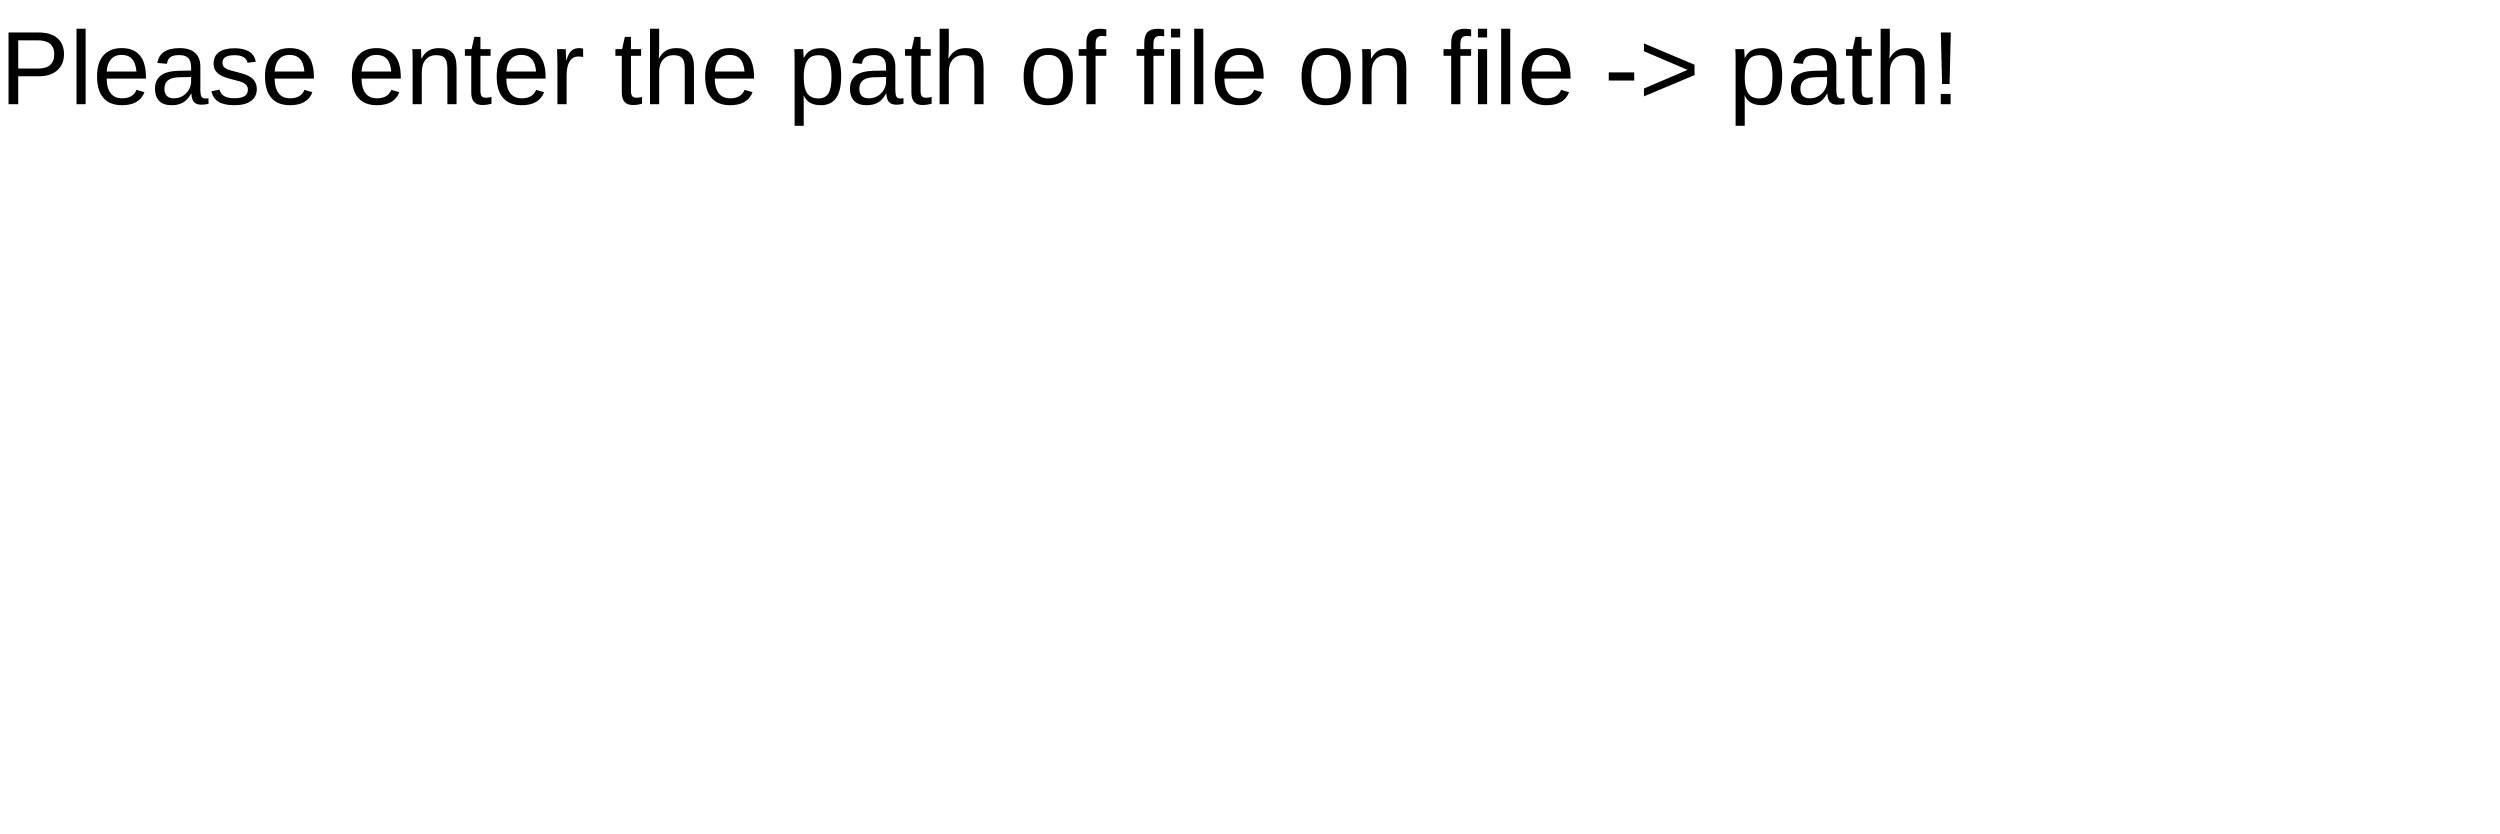
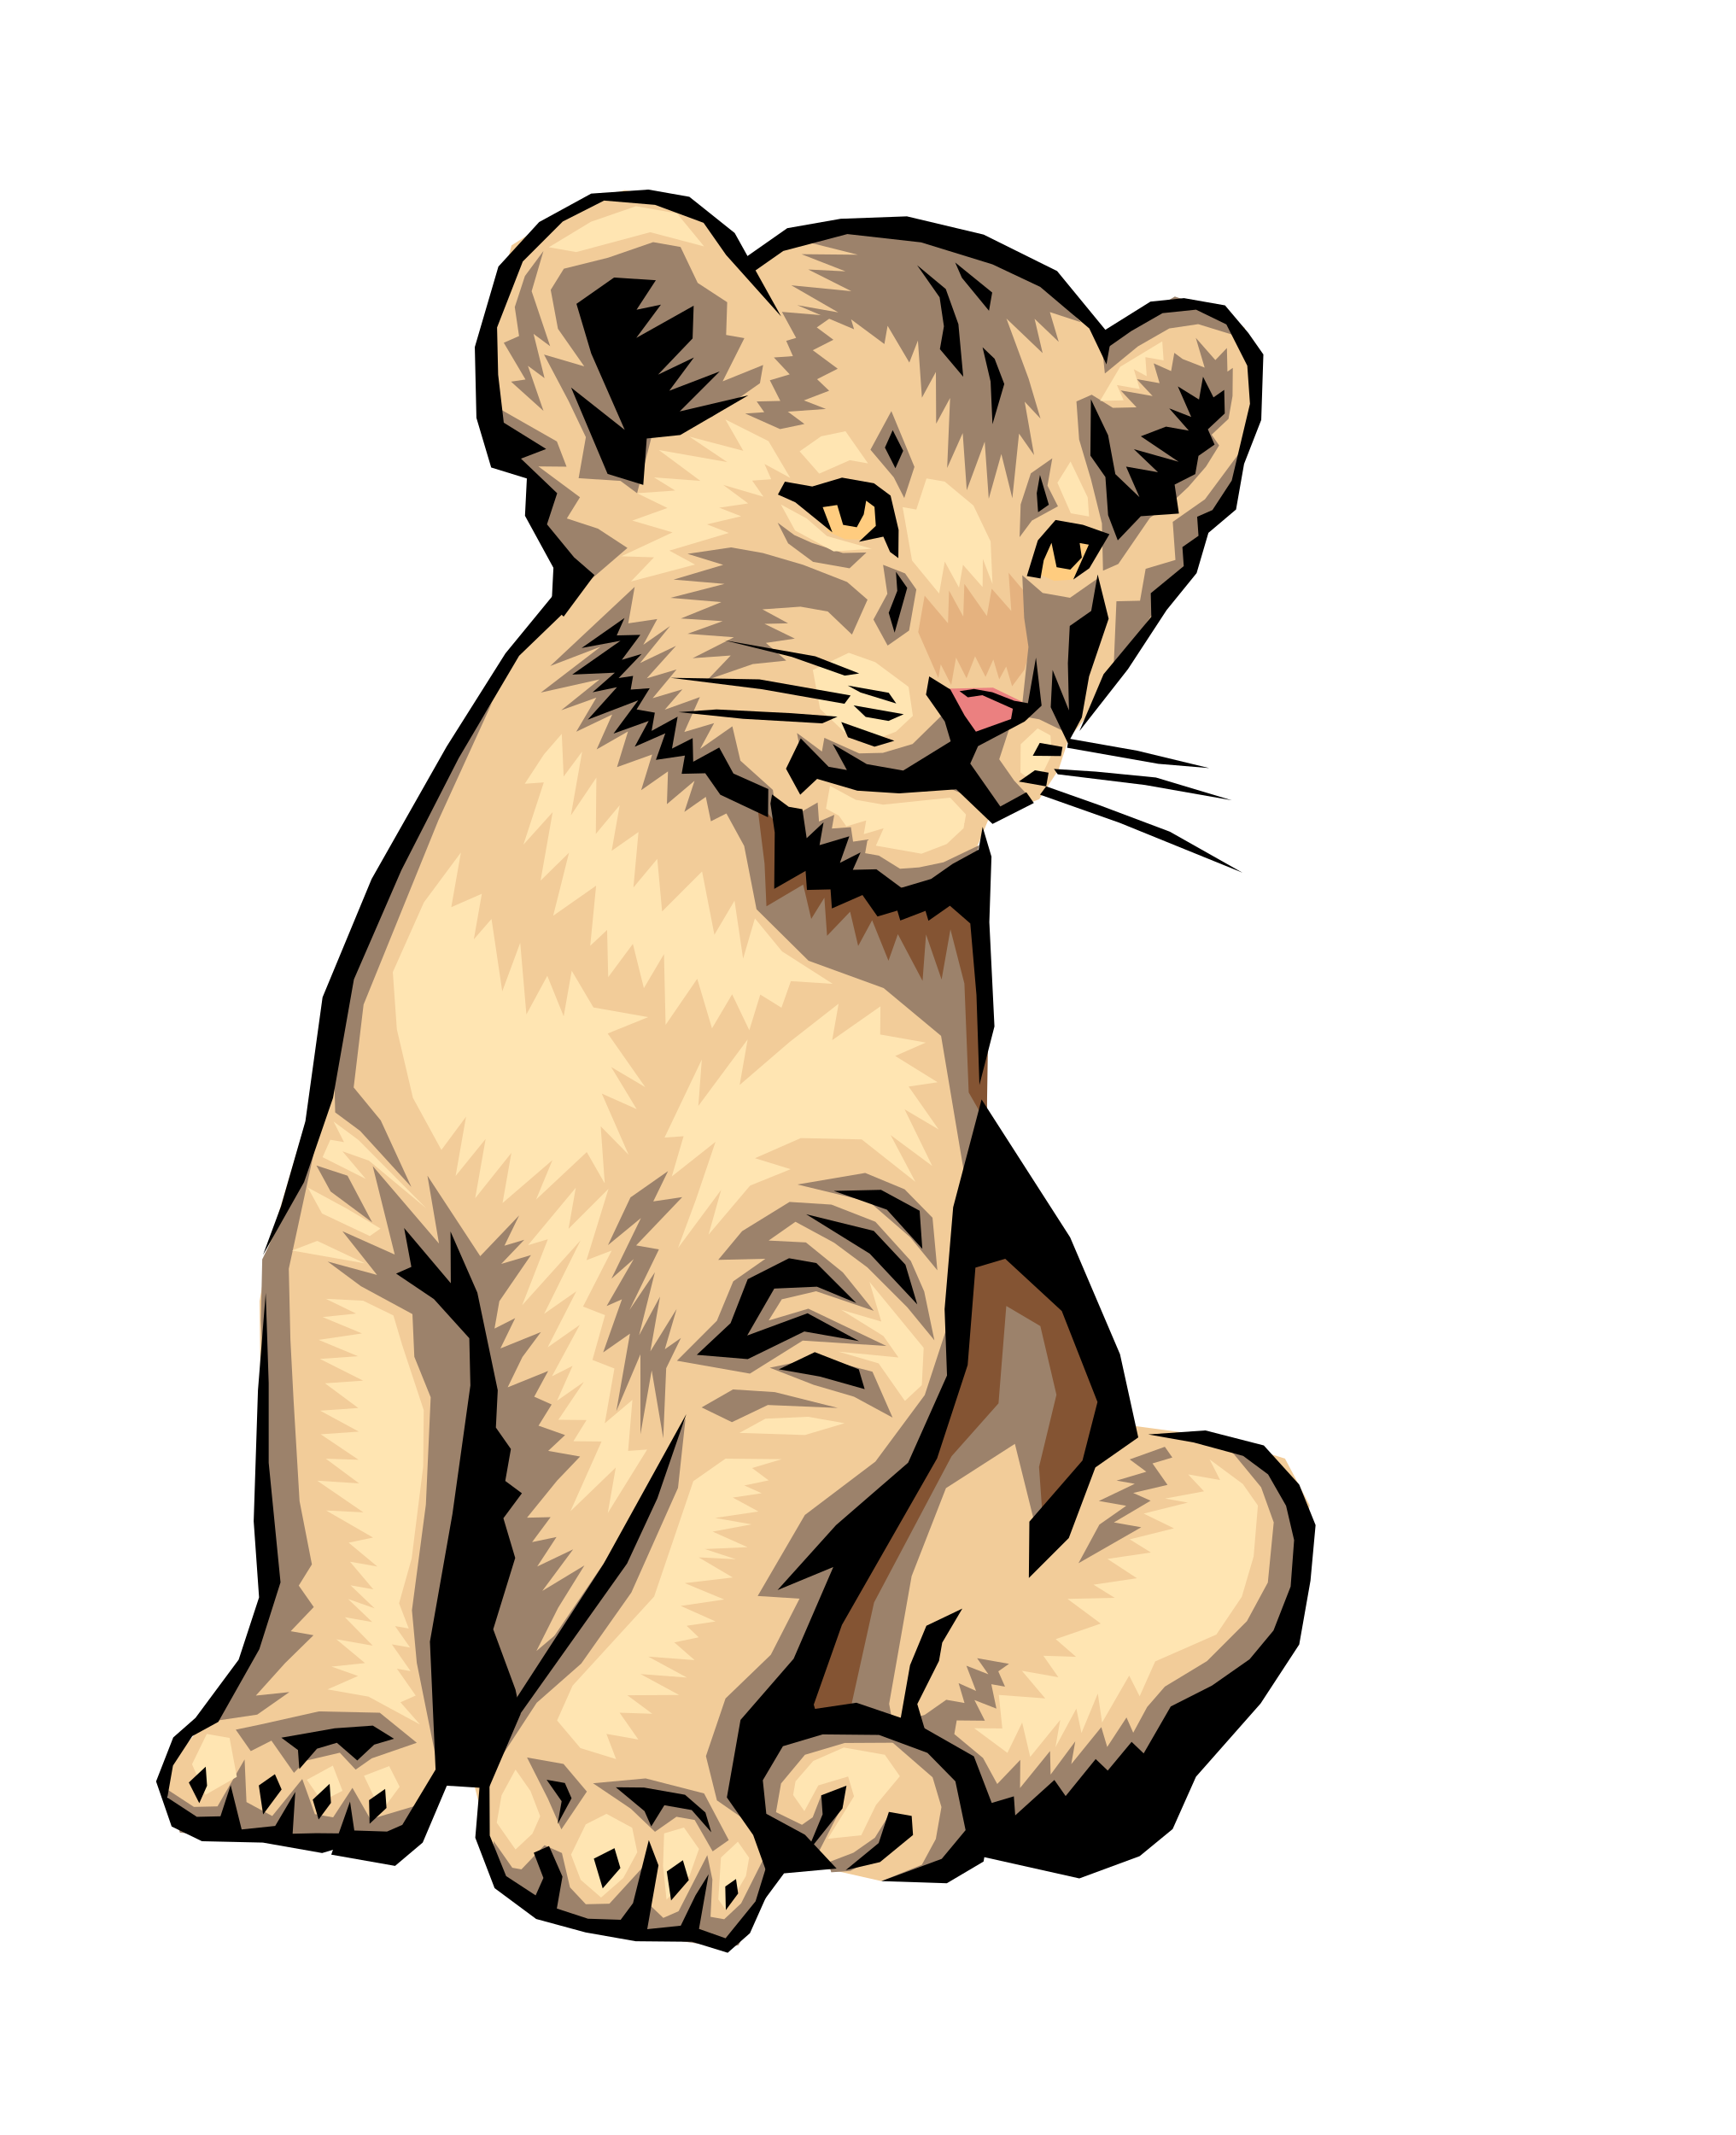
- <svg xmlns="http://www.w3.org/2000/svg" width="600" height="200">
-   <text x="0" y="25" font-family="Arial" font-size="25" fill="rgb(0, 0, 0)">Please enter the path of file on file -&gt; path!</text>
+ <svg xmlns="http://www.w3.org/2000/svg">
+   <g transform="rotate (10) scale (1) translate (100,10)">
+     <polygon fill="rgb(242,204,153)" points=" 69,18 82,8 99,3 118,5 135,12 149,21 156,13 165,9 177,13 183,28 180,50 164,91 155,107 154,114 151,121 141,127 139,136 155,206 157,251 126,342 133,357 128,376 83,376 75,368 67,350 61,350 53,369 4,369 2,361 5,354 12,342 16,321 4,257 4,244 7,218 9,179 26,127 43,93 32,77 30,70 24,67 16,49 17,35 18,23 30,12 40,7 53,7 62,12" />
+     <polygon fill="rgb(229,178,127)" points=" 142,79 136,74 138,82 133,78 133,84 127,78 128,85 124,80 125,87 119,82 119,90 125,99 125,96 128,100 128,94 131,98 132,93 135,97 136,93 138,97 139,94 141,98 143,94 144,85" />
+     <polygon fill="rgb(235,128,128)" points=" 127,101 132,100 137,99 144,101 143,105 135,110" />
+     <polygon fill="rgb(242,204,153)" points=" 178,229 157,248 139,296 126,349 137,356 158,357 183,342 212,332 235,288 235,261 228,252 212,250 188,251" />
+     <g fill="rgb(156,130,107)">
+       <polygon points=" 56,229 48,241 48,250 57,281 63,325 71,338 81,315 76,321 79,311 83,301 75,308 80,298 73,303 76,296 71,298 74,292 69,293 74,284 78,278 71,278 74,274 68,273 70,268 66,267 68,261 60,266 62,259 65,253 57,258 59,251 55,254 55,248 60,237 54,240 58,234 54,236" />
+       <polygon points=" 74,363 79,368 81,368 85,362 89,363 92,370 96,373 101,372 108,361 110,371 113,373 116,371 120,358 122,363 123,371 126,371 129,367 132,357 135,361 130,376 127,377 94,378 84,376 76,371" />
+       <polygon points=" 212,250 219,251 228,258 236,270 235,287 225,304 205,332 177,343 171,352 158,357 166,352 168,346 168,339 165,333 155,327 155,323 161,320 165,316 169,316 167,312 171,313 168,308 173,309 170,306 177,306 175,308 177,311 174,311 176,316 171,315 174,319 168,320 168,323 175,327 179,332 183,326 184,332 189,323 190,328 194,320 194,325 199,316 201,320 204,313 206,316 208,310 211,305 219,298 226,288 229,279 228,266 224,259 217,253" />
+       <polygon points=" 151,205 151,238 149,252 141,268 128,282 121,301 130,300 126,313 118,324 116,337 120,346 133,352 133,340 137,333 145,329 156,327 153,319 153,291 157,271 170,259 178,277 193,250 174,216" />
+       <polygon points=" 78,127 90,142 95,155 108,164 125,167 139,175 150,206 152,191 141,140 121,148 100,136" />
+       <polygon points=" 21,58 35,63 38,68 32,69 42,74 40,79 47,80 54,83 45,94 34,81 32,73 24,66" />
+       <polygon points=" 71,34 67,34 66,27 59,24 54,17 48,17 39,22 30,26 28,31 31,39 38,46 29,45 36,54 41,61 41,70 50,69 54,71 55,58 67,52 76,43 76,39 68,44" />
+       <polygon points=" 139,74 141,83 143,89 144,104 148,104 155,106 154,86 157,77 155,72 150,77 144,77" />
+       <polygon points=" 105,44 102,53 108,58 111,62 112,55" />
+       <polygon points=" 141,48 141,54 144,58 139,62 137,66 136,59 137,52" />
+       <polygon points=" 98,135 104,130 105,134 108,132 108,135 112,134 113,137 116,136 116,139 119,139 124,141 128,140 133,138 140,133 139,140 126,146 104,144" />
+       <polygon points=" 97,116 103,119 103,116 111,118 116,117 122,114 127,107 135,111 142,107 141,114 145,118 149,121 145,125 140,124 127,121 113,125 100,124" />
+       <polygon points=" 147,33 152,35 157,34 153,31 160,31 156,28 161,28 159,24 163,25 163,21 165,22 170,23 167,17 172,21 174,18 175,23 176,22 177,28 177,33 174,37 176,39 174,44 171,49 168,53 164,57 159,68 156,70 154,60 150,51 146,43 144,35" />
+       <polygon points=" 85,72 89,74 93,75 100,76 105,75 102,79 94,79 88,76" />
+       <polygon points=" 86,214 79,221 76,232 82,225 78,239 82,234 78,245 81,243 79,255 84,250 84,267 87,254 90,271 90,257 95,271 93,256 95,249 92,252 93,243 89,253 89,241 86,250 87,236 83,245 87,231 82,231 90,219 84,221" />
+     </g>
+     <g fill="rgb(255,204,127)">
+       <polygon points=" 93,68 96,72 100,73 106,72 108,66 105,63 100,62" />
+       <polygon points=" 144,64 142,68 142,73 146,74 150,73 154,64 149,62" />
+     </g>
+     <g fill="rgb(156,130,107)">
+       <polygon points=" 57,91 42,111 52,105 41,117 53,112 46,120 53,116 50,124 57,119 55,127 61,122 60,130 67,126 66,134 71,129 72,136 77,130 76,137 80,133 82,138 86,135 96,135 94,129 86,124 83,117 77,123 79,117 73,120 75,112 68,116 71,111 65,114 69,107 63,110 68,102 61,107 66,98 61,103 63,97 57,99" />
+       <polygon points=" 83,79 76,79 67,82 75,83 65,88 76,87 65,92 76,91 68,96 77,95 70,99 80,98 72,104 80,102 76,108 85,103 92,101 87,98 93,96 86,94 91,93 85,91 93,89 99,89 105,93 107,85 102,82 92,80" />
+       <polygon points=" 109,77 111,83 109,89 113,94 117,90 117,81 114,78" />
+       <polygon points=" 122,128 127,126 134,127 136,129 134,130 130,128 124,129" />
+       <polygon points=" 78,27 82,32 80,33 82,36 78,37 82,40 78,42 81,46 76,47 78,49 74,50 82,52 87,50 83,48 91,46 86,45 91,42 88,40 92,37 86,34 90,31 86,29 89,26" />
+       <polygon points=" 82,17 92,20 79,21 90,25 81,25 94,28 93,26 101,30 101,26 107,33 108,28 111,40 113,34 115,45 117,39 119,54 121,46 124,58 126,47 129,59 130,49 134,58 133,44 137,48 133,37 137,40 133,32 126,20 135,26 132,19 138,23 135,17 142,18 132,11 116,6 94,6 78,11 92,12 80,14 90,16" />
+       <polygon points=" 142,234 132,227 124,223 115,220 110,225 118,224 127,229 135,236 122,234 115,237 113,242 121,238 139,243 121,245 111,254 95,254 102,244 104,235 110,229 100,231 104,224 113,216 122,215 132,217 141,224 145,230 149,240" />
+       <polygon points=" 115,252 125,248 137,249 143,258 134,255 125,254" />
+       <polygon points=" 114,212 130,213 140,219 147,225 144,214 137,209 128,207" />
+       <polygon points=" 102,263 108,258 117,257 131,258 116,260 109,265" />
+       <polygon points=" 51,241 35,224 40,238 23,224 31,242 19,239 28,247 17,246 25,250 37,254 39,263 44,271 47,294 48,317 51,328 60,351 60,323 53,262 47,246" />
+       <polygon points=" 2,364 9,367 14,366 18,355 20,364 26,366 31,357 35,364 39,364 42,357 47,363 53,360 59,357 54,369 7,373" />
+       <polygon points=" 7,349 19,345 25,339 18,341 23,333 28,326 23,326 27,320 23,316 25,311 20,298 15,277 12,264 9,249 10,223 3,248 5,261 15,307 17,326 11,343" />
+       <polygon points=" 11,226 15,231 25,236 18,227" />
+       <polygon points=" 13,214 19,217 32,227 23,214 16,208 15,190 24,148 31,121 24,137 14,170 8,189" />
+       <polygon points=" 202,254 195,258 199,260 193,263 197,263 190,268 196,268 191,273 188,282 200,272 194,272 201,266 197,265 204,262 200,258 204,256" />
+     </g>
+     <g fill="rgb(132,84,51)">
+       <polygon points=" 151,213 165,212 179,225 189,246 187,262 179,275 176,263 177,247 171,233 163,230 165,251 157,264 146,298 145,321 133,326 143,285 154,260 153,240" />
+       <polygon points=" 91,132 95,145 97,154 104,148 107,155 109,150 111,158 115,152 118,159 120,153 125,161 126,155 133,164 132,154 137,163 137,152 142,163 147,186 152,192 148,167 141,143 124,145 105,143" />
+     </g>
+     <g fill="rgb(156,130,107)">
+       <polygon points=" 31,57 23,52 26,51 20,44 23,42 21,36 22,29 25,23 24,32 30,43 26,41 30,50 26,48" />
+       <polygon points=" 147,21 149,28 155,21 161,16 167,14 175,15 173,11 161,9" />
+       <polygon points=" 181,39 175,51 169,57 171,65 165,68 165,75 160,76 162,91 171,71 180,51" />
+       <polygon points=" 132,346 139,348 141,346 142,341 147,342 143,355 133,350" />
+       <polygon points=" 146,355 151,352 155,348 157,343 160,349 151,356 147,357" />
+       <polygon points=" 99,266 100,281 94,305 86,322 78,332 72,346 73,331 91,291" />
+       <polygon points=" 20,347 32,342 45,340 54,345 45,350 42,353 38,350 31,353 29,356 23,350 19,353 15,349" />
+       <polygon points=" 78,344 86,344 92,349 88,358 84,352" />
+       <polygon points=" 93,347 104,344 117,345 124,354 121,357 116,351 112,351 108,355 102,351" />
+     </g>
+     <g fill="rgb(0,0,0)">
+       <polygon points=" 105,12 111,18 113,24 113,29 119,34 116,23 112,16" />
+       <polygon points=" 122,27 125,34 127,43 128,34 125,29" />
+       <polygon points=" 115,13 122,19 122,15 113,10" />
+     </g>
+     <g fill="rgb(255,229,178)">
+       <polygon points=" 116,172 107,182 98,193 98,183 90,199 89,189 84,207 88,206 87,215 95,206 93,219 91,230 98,216 97,226 104,214 112,209 104,208 113,202 126,200 139,207 132,198 142,203 134,192 142,195 134,187 140,185 130,181 136,177 126,177 125,171 116,180" />
+       <polygon points=" 74,220 67,230 67,221 59,235 63,233 60,248 70,232 65,249 71,243 67,256 73,250 69,262 73,259 71,267 76,262 72,271 78,270 76,275 82,274 78,290 86,279 86,289 92,274 88,275 87,264 82,270 82,258 77,257 78,247 73,246 77,233 72,236" />
+       <polygon points=" 133,230 147,242 148,250 145,254 138,247 129,246 142,245 138,241 128,237 137,238" />
+       <polygon points=" 133,261 125,261 116,263 111,267 125,265" />
+       <polygon points=" 121,271 109,273 103,279 99,305 92,316 85,327 83,335 89,340 97,341 94,336 101,336 96,331 103,330 97,327 108,325 99,322 109,321 100,318 110,317 105,314 110,312 107,310 113,308 105,306 114,303 105,301 115,298 107,295 115,294 108,293 117,291 109,289 117,286 109,286 118,283 112,281 118,279 114,278 119,276 115,274" />
+       <polygon points=" 79,364 74,359 74,353 76,347 80,351 83,356 82,360" />
+       <polygon points=" 91,363 93,356 97,353 103,355 105,360 103,366 99,371 94,368" />
+       <polygon points=" 110,355 114,353 118,357 117,363 113,369 111,362" />
+       <polygon points=" 126,354 123,358 124,367 126,369 129,361 129,357" />
+       <polygon points=" 30,154 24,166 20,182 23,194 29,208 37,218 41,210 41,223 46,214 46,227 52,216 52,227 61,216 59,225 68,213 73,219 70,207 77,212 69,200 77,202 70,194 78,197 68,187 76,182 64,182 58,175 58,185 53,177 50,186 46,171 44,182 39,167 36,172 36,162 30,166" />
+       <polygon points=" 44,130 41,137 45,136 43,150 48,142 48,157 53,150 52,164 60,156 61,169 64,165 66,175 70,167 74,176 77,168 80,183 85,172 90,182 93,174 98,181 99,173 104,175 105,169 114,168 102,163 95,157 94,166 90,154 87,162 82,149 75,159 72,148 68,155 67,143 62,148 62,138 58,145 56,133 52,142 52,128 49,134 47,125" />
+       <polygon points=" 13,216 19,219 36,231 22,223 16,222 22,227 12,224 13,220 16,220" />
+       <polygon points=" 10,231 14,236 25,239 27,237 19,234" />
+       <polygon points=" 9,245 14,242 25,245 13,245" />
+       <polygon points=" 33,255 26,253 18,254 25,256 18,258 27,260 18,263 27,265 19,267 29,270 21,272 29,276 21,278 30,281 22,283 31,287 24,288 32,292 23,293 34,298 26,299 37,303 32,305 39,309 33,309 39,314 34,314 40,318 34,317 40,321 34,321 41,326 33,326 40,330 33,332 39,333 33,337 42,337 54,341 49,337 52,335 47,330 50,330 45,325 49,325 45,321 48,321 45,316 46,306 45,286 43,274 36,261" />
+       <polygon points=" 7,358 9,351 14,351 17,359 11,364" />
+       <polygon points=" 44,354 49,351 52,355 49,361" />
+       <polygon points=" 32,357 37,353 40,358 36,361" />
+       <polygon points=" 139,334 145,330 154,330 158,334 154,341 152,348 145,350 149,340 147,336 141,339 139,345 136,342 136,339" />
+       <polygon points=" 208,259 215,259 212,255 220,259 224,263 225,274 224,283 220,292 208,300 206,308 203,304 199,315 197,309 195,318 193,313 190,322 190,316 185,325 182,318 180,325 172,321 178,320 176,313 186,312 180,307 188,307 184,303 191,302 186,299 195,294 187,290 197,288 192,286 201,283 194,280 203,277 198,275 207,271 200,269 209,265 204,265 212,262" />
+       <polygon points=" 106,126 106,131 109,132 111,134 115,132 115,135 119,133 118,137 123,137 128,137 133,134 136,130 136,127 132,124 118,128 112,128 106,126 106,126 106,126" />
+       <polygon points=" 107,114 101,110 98,102 105,97 111,98 119,102 121,108 118,112 113,115" />
+       <polygon points=" 148,106 145,110 146,116 150,118 152,111 151,107" />
+       <polygon points=" 80,55 70,52 75,58 63,57 72,61 57,61 67,66 57,67 62,69 54,71 61,73 54,77 63,78 53,85 60,84 56,90 69,84 63,82 75,76 70,75 77,72 72,71 78,69 72,66 81,67 78,64 82,63 80,60 86,62" />
+       <polygon points=" 87,56 91,52 96,50 102,56 98,56 92,60" />
+       <polygon points=" 85,68 89,73 98,76 106,74 96,73 91,70" />
+       <polygon points=" 115,57 114,64 111,64 115,75 122,81 122,74 126,79 126,74 131,78 130,72 133,77 131,68 126,61 119,57" />
+       <polygon points=" 145,48 143,53 147,59 151,59 150,55" />
+       <polygon points=" 26,22 34,15 43,10 52,10 59,16 47,15 32,22" />
+       <polygon points=" 160,19 152,26 149,34 154,33 152,30 157,30 155,26 158,27 157,23 161,23" />
+     </g>
+     <g fill="rgb(0,0,0)">
+       <polygon points=" 98,117 105,122 109,122 105,117 113,120 121,120 130,112 128,108 123,103 123,99 128,101 132,106 135,109 142,105 142,101 145,101 145,91 148,101 145,105 136,112 135,116 143,124 148,120 150,122 142,128 133,122 121,125 112,126 103,125 100,129 96,124" />
+       <polygon points=" 146,118 152,118 152,115 149,115" />
+       <polygon points=" 148,112 154,111 154,109 149,109" />
+       <polygon points=" 106,112 108,115 114,116 118,114" />
+       <polygon points=" 108,108 111,110 116,110 119,108" />
+       <polygon points=" 106,104 109,105 117,106 115,104" />
+       <polygon points=" 50,25 41,26 34,33 39,43 49,58 36,51 47,68 55,69 54,59 61,57 74,46 60,52 67,42 57,48 61,40 54,45 60,36 59,29 48,38 52,30 47,32" />
+       <polygon points=" 147,34 152,41 155,49 161,53 157,47 164,47 158,43 168,44 159,40 164,37 169,37 164,33 169,34 165,28 170,30 170,25 173,29 175,27 176,32 173,36 175,39 172,42 172,46 168,49 170,55 162,57 158,63 155,58 153,50 149,46" />
+       <polygon points=" 155,71 159,80 157,93 157,102 155,108 150,101 149,93 154,101 152,91 151,83 155,79" />
+       <polygon points=" 112,78 115,81 114,91 112,87 113,82" />
+       <polygon points=" 78,28 64,17 58,11 47,9 36,10 28,16 21,26 18,41 20,51 23,61 33,65 28,68 37,74 36,81 43,87 48,90 43,100 40,98 39,90 31,80 30,72 22,71 17,61 14,46 16,28 23,17 33,9 45,6 54,6 65,12" />
+       <polygon points=" 67,18 76,9 87,5 101,2 118,3 135,8 149,20 149,26 144,19 132,12 121,9 105,7 89,8 76,14 70,20" />
+       <polygon points=" 56,98 48,106 56,103 47,112 56,110 52,115 57,113 52,121 62,115 58,123 65,119 63,125 69,121 68,127 74,125 74,129 79,128 83,132 94,135 93,129 85,127 81,122 76,126 75,121 71,124 71,117 66,121 66,117 62,117 64,112 60,113 60,110 57,111 61,105 57,107 60,101 55,102" />
+       <polygon points=" 101,132 103,138 106,134 106,139 112,136 111,142 115,139 114,143 119,142 125,145 131,142 135,138 140,134 140,129 143,135 145,149 150,171 149,184 145,165 141,150 136,147 132,151 131,149 126,152 125,150 121,152 117,148 111,152 110,148 105,149 104,145 98,150 96,138 94,132 94,130 98,132" />
+       <polygon points=" 41,94 32,110 23,132 12,163 6,190 7,217 5,236 3,247 9,230 12,211 12,185 18,160 26,134 35,110 43,99" />
+       <polygon points=" 32,246 41,250 50,257 52,267 53,295 53,323 59,350 54,363 51,365 44,366 42,360 40,372 54,372 59,366 62,353 71,352 75,335 73,330 66,318 68,302 64,294 67,288 63,286 63,279 59,275 58,267 56,262 50,247 42,235 44,246 32,236 35,244" />
+       <polygon points=" 134,324 146,320 159,322 173,327 179,337 179,349 172,355 158,357 170,350 174,343 170,333 163,328 152,326 134,329" />
+       <polygon points=" 173,339 183,334 184,338 191,329 194,332 199,323 202,325 206,318 209,320 213,309 221,303 228,296 232,289 234,279 233,269 230,262 225,256 219,253 208,252 198,252 210,249 223,250 232,257 237,265 238,277 238,291 232,305 221,323 218,335 212,342 200,349 178,348" />
+       <polygon points=" 165,296 158,301 156,310 156,323 162,324 159,318 162,308 162,304" />
+       <polygon points=" 99,252 105,244 107,234 115,228 121,228 131,235 122,233 113,235 109,246 121,239 133,243 121,243 110,251" />
+       <polygon points=" 117,252 124,247 134,249 136,253 126,252" />
+       <polygon points=" 117,218 132,224 144,233 140,225 132,219 117,218 117,218 117,218" />
+       <polygon points=" 122,212 134,214 143,221 141,213 132,210" />
+       <polygon points=" 69,352 70,363 76,373 86,378 97,379 108,379 120,377 128,378 132,373 135,361 133,358 132,366 127,375 121,374 121,362 119,367 117,374 110,376 110,362 107,357 106,371 104,375 97,376 90,375 90,368 86,362 83,364 86,369 85,373 78,370 73,362 71,351" />
+       <polygon points=" 100,360 96,363 99,369 102,364" />
+       <polygon points=" 115,360 112,363 114,369 117,364" />
+       <polygon points=" 127,362 125,364 126,369 128,365" />
+       <polygon points=" 5,255 7,276 11,304 15,320 13,334 6,348 2,353 0,363 5,372 12,374 25,372 38,372 44,369 42,367 36,368 31,369 30,360 27,368 20,370 16,361 15,368 10,369 3,366 3,359 6,352 11,348 17,331 19,316 12,291 9,274" />
+       <polygon points=" 10,358 7,362 10,366 11,362" />
+       <polygon points=" 25,357 22,360 24,366 27,360" />
+       <polygon points=" 37,357 34,361 36,365 38,361" />
+       <polygon points=" 49,356 46,359 47,364 50,360" />
+       <polygon points=" 130,101 132,102 135,101 139,102 143,103 142,101 137,100 133,100" />
+       <polygon points=" 106,48 105,52 108,56 109,52" />
+       <polygon points=" 139,52 139,56 140,60 142,58 141,56" />
+       <polygon points=" 25,349 29,351 30,355 33,350 37,348 42,351 45,347 49,345 44,343 36,345" />
+       <polygon points=" 98,347 105,351 107,354 109,349 115,349 120,353 118,349 113,346 104,346" />
+       <polygon points=" 83,348 87,352 87,357 89,351 87,348" />
+       <polygon points=" 155,107 163,107 170,107 186,108 175,109 155,109" />
+       <polygon points=" 153,114 162,113 175,112 192,114 173,114 154,115" />
+       <polygon points=" 152,118 164,120 180,123 197,129 169,123 151,120" />
+       <polygon points=" 68,109 87,106 107,106 106,108 88,108" />
+       <polygon points=" 105,111 95,112 79,114 71,116 85,115 102,113" />
+       <polygon points=" 108,101 98,99 87,99 78,99 93,100 105,102" />
+       <polygon points=" 85,63 91,63 97,60 104,60 108,62 111,69 112,75 110,74 108,71 103,73 106,69 105,65 103,64 103,67 102,70 99,70 97,66 94,67 97,72 88,67 84,66" />
+       <polygon points=" 140,74 141,66 144,61 150,61 156,62 153,70 150,73 152,65 150,65 151,68 149,71 146,71 144,66 143,70 143,74" />
+       <polygon points=" 146,20 156,11 163,9 172,9 178,14 182,18 184,32 182,42 182,52 177,58 176,67 171,76 165,90 157,105 160,92 164,85 168,78 167,73 173,66 172,62 175,59 174,55 177,53 180,46 181,29 179,21 173,13 166,11 159,13 153,18 148,23" />
+       <polygon points=" 150,187 148,211 150,233 153,247 148,267 135,283 125,299 136,292 131,313 122,328 122,345 129,352 133,359 133,367 137,359 148,356 140,350 131,347 129,340 132,332 140,328 137,322 140,304 154,265 157,244 155,223 161,220 175,229 186,247 185,260 176,275 178,287 185,277 188,261 196,253 189,236 174,213" />
+       <polygon points=" 147,338 142,341 143,345 141,354 147,343" />
+       <polygon points=" 157,342 156,349 150,356 157,353 163,346 162,342" />
+       <polygon points=" 99,265 96,284 92,299 73,339 73,333 87,300" />
+     </g>
+   </g>
</svg>
